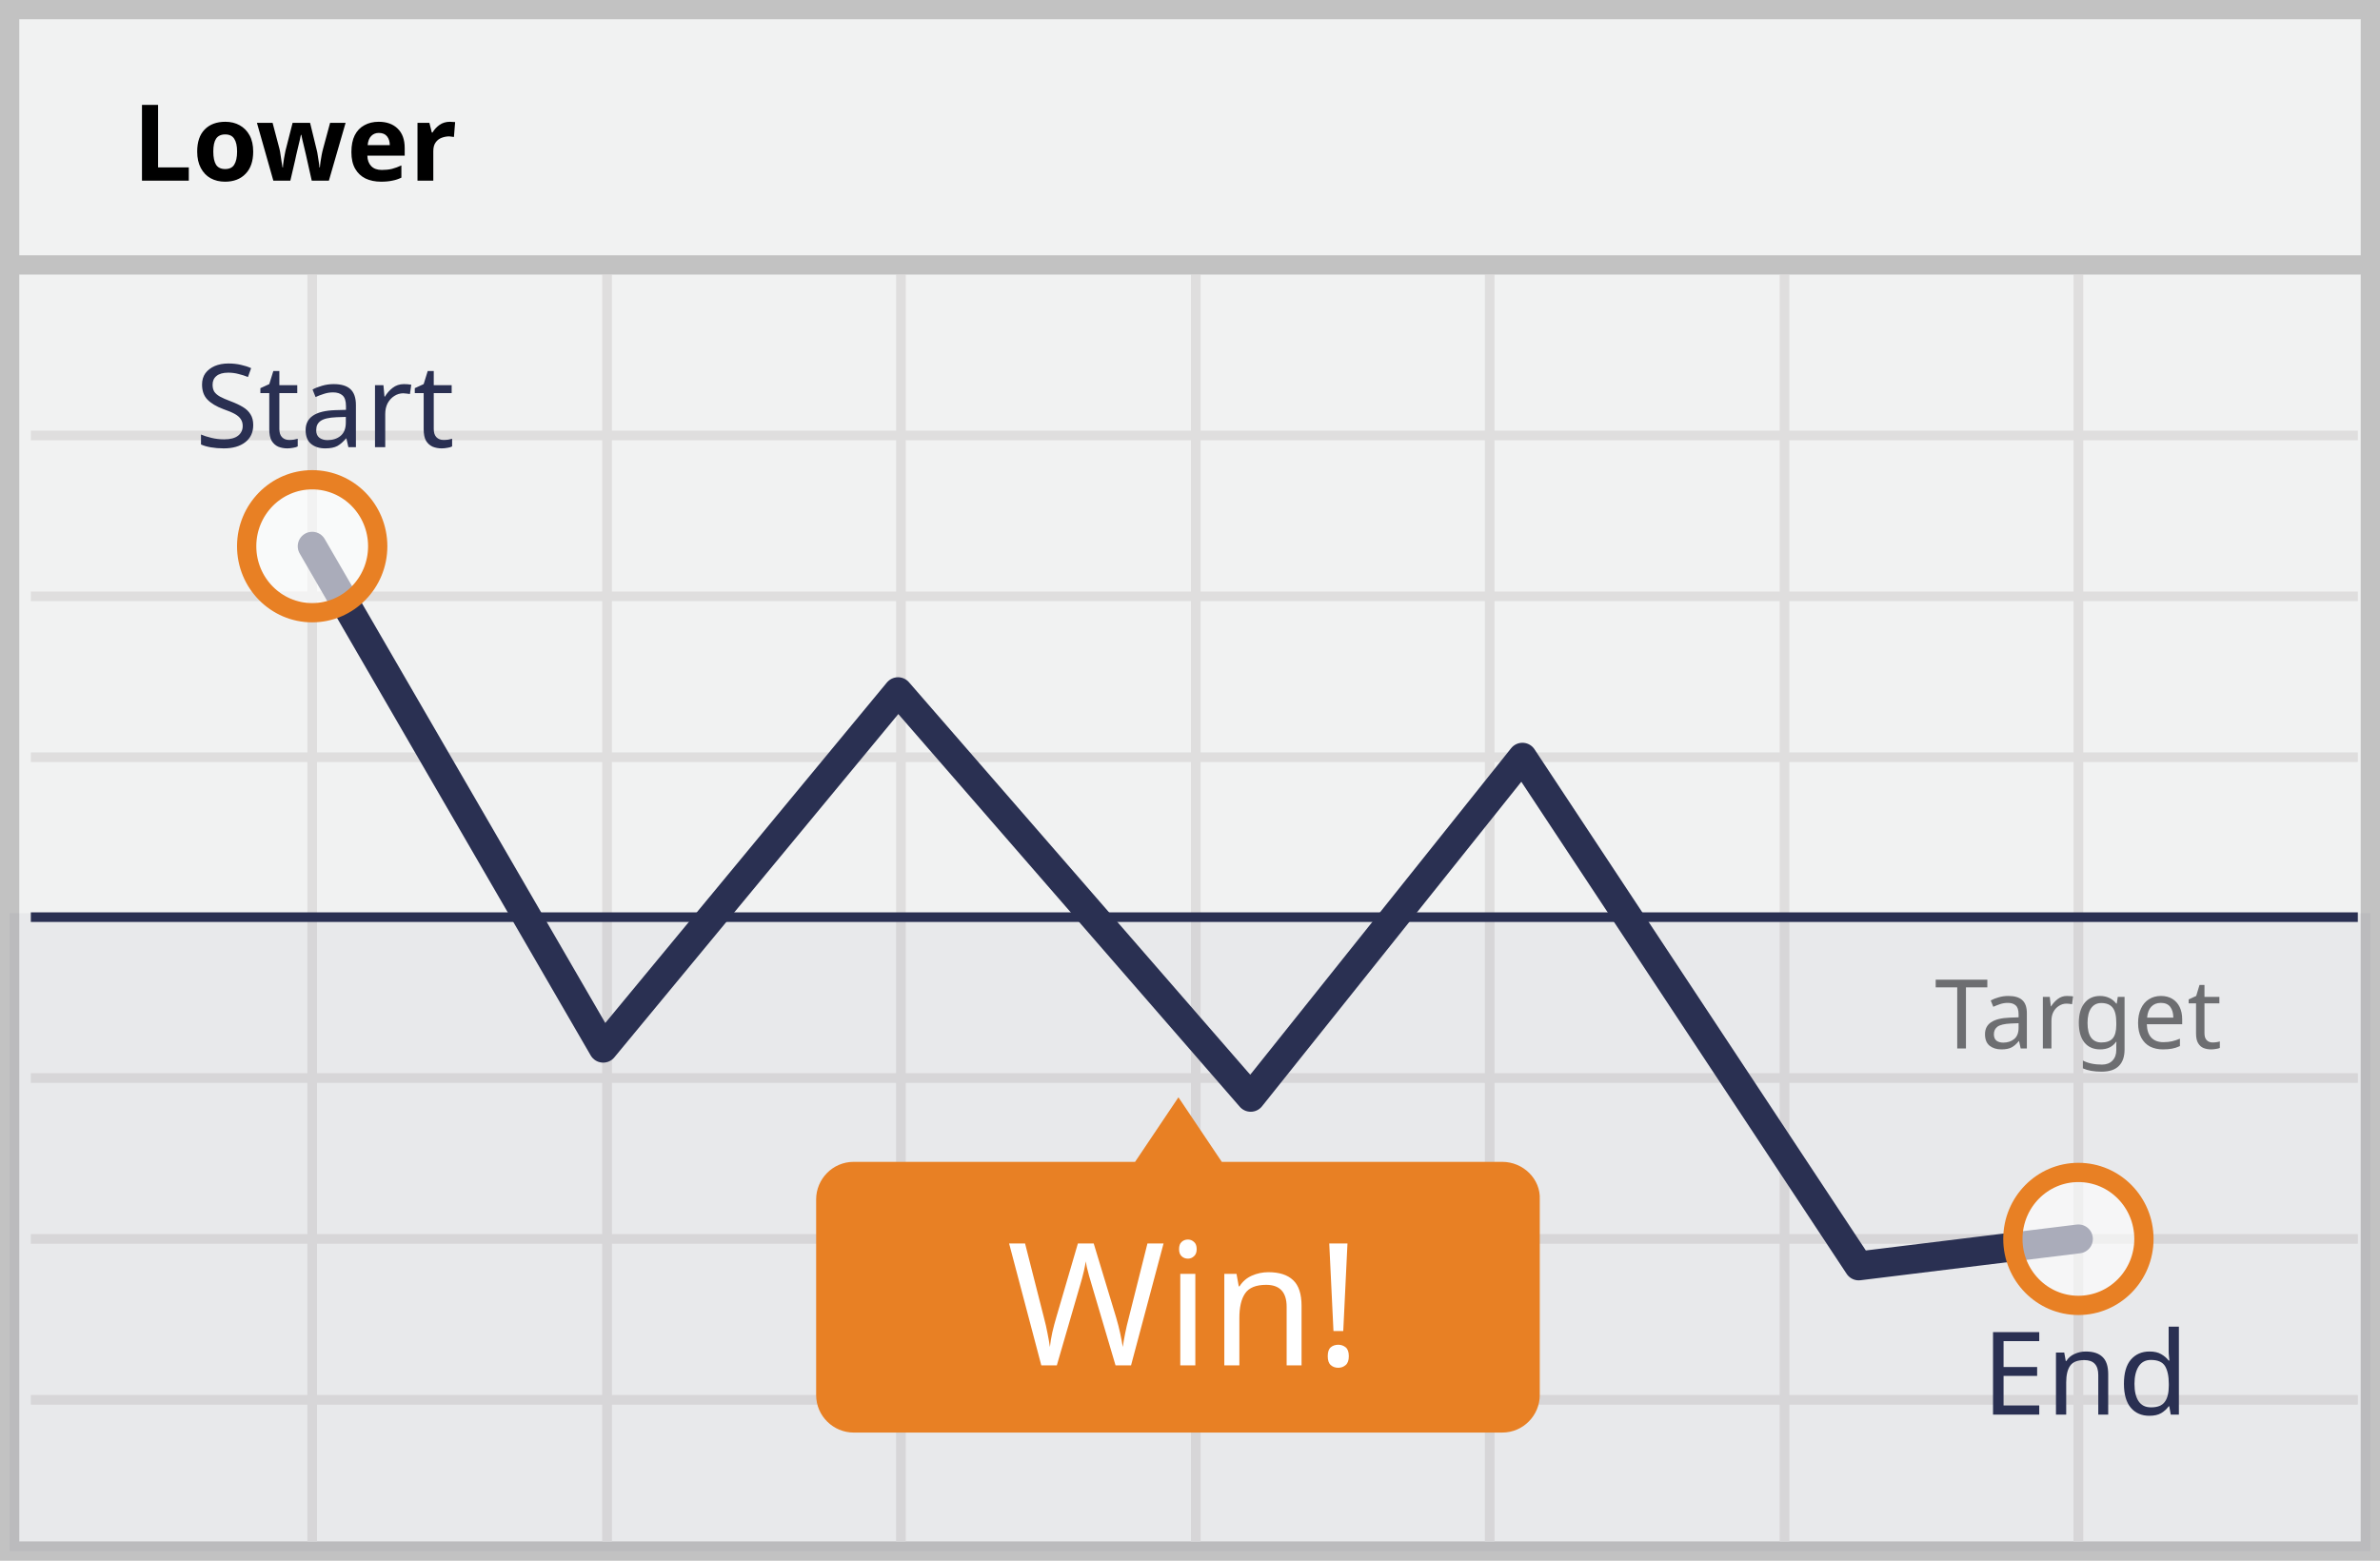
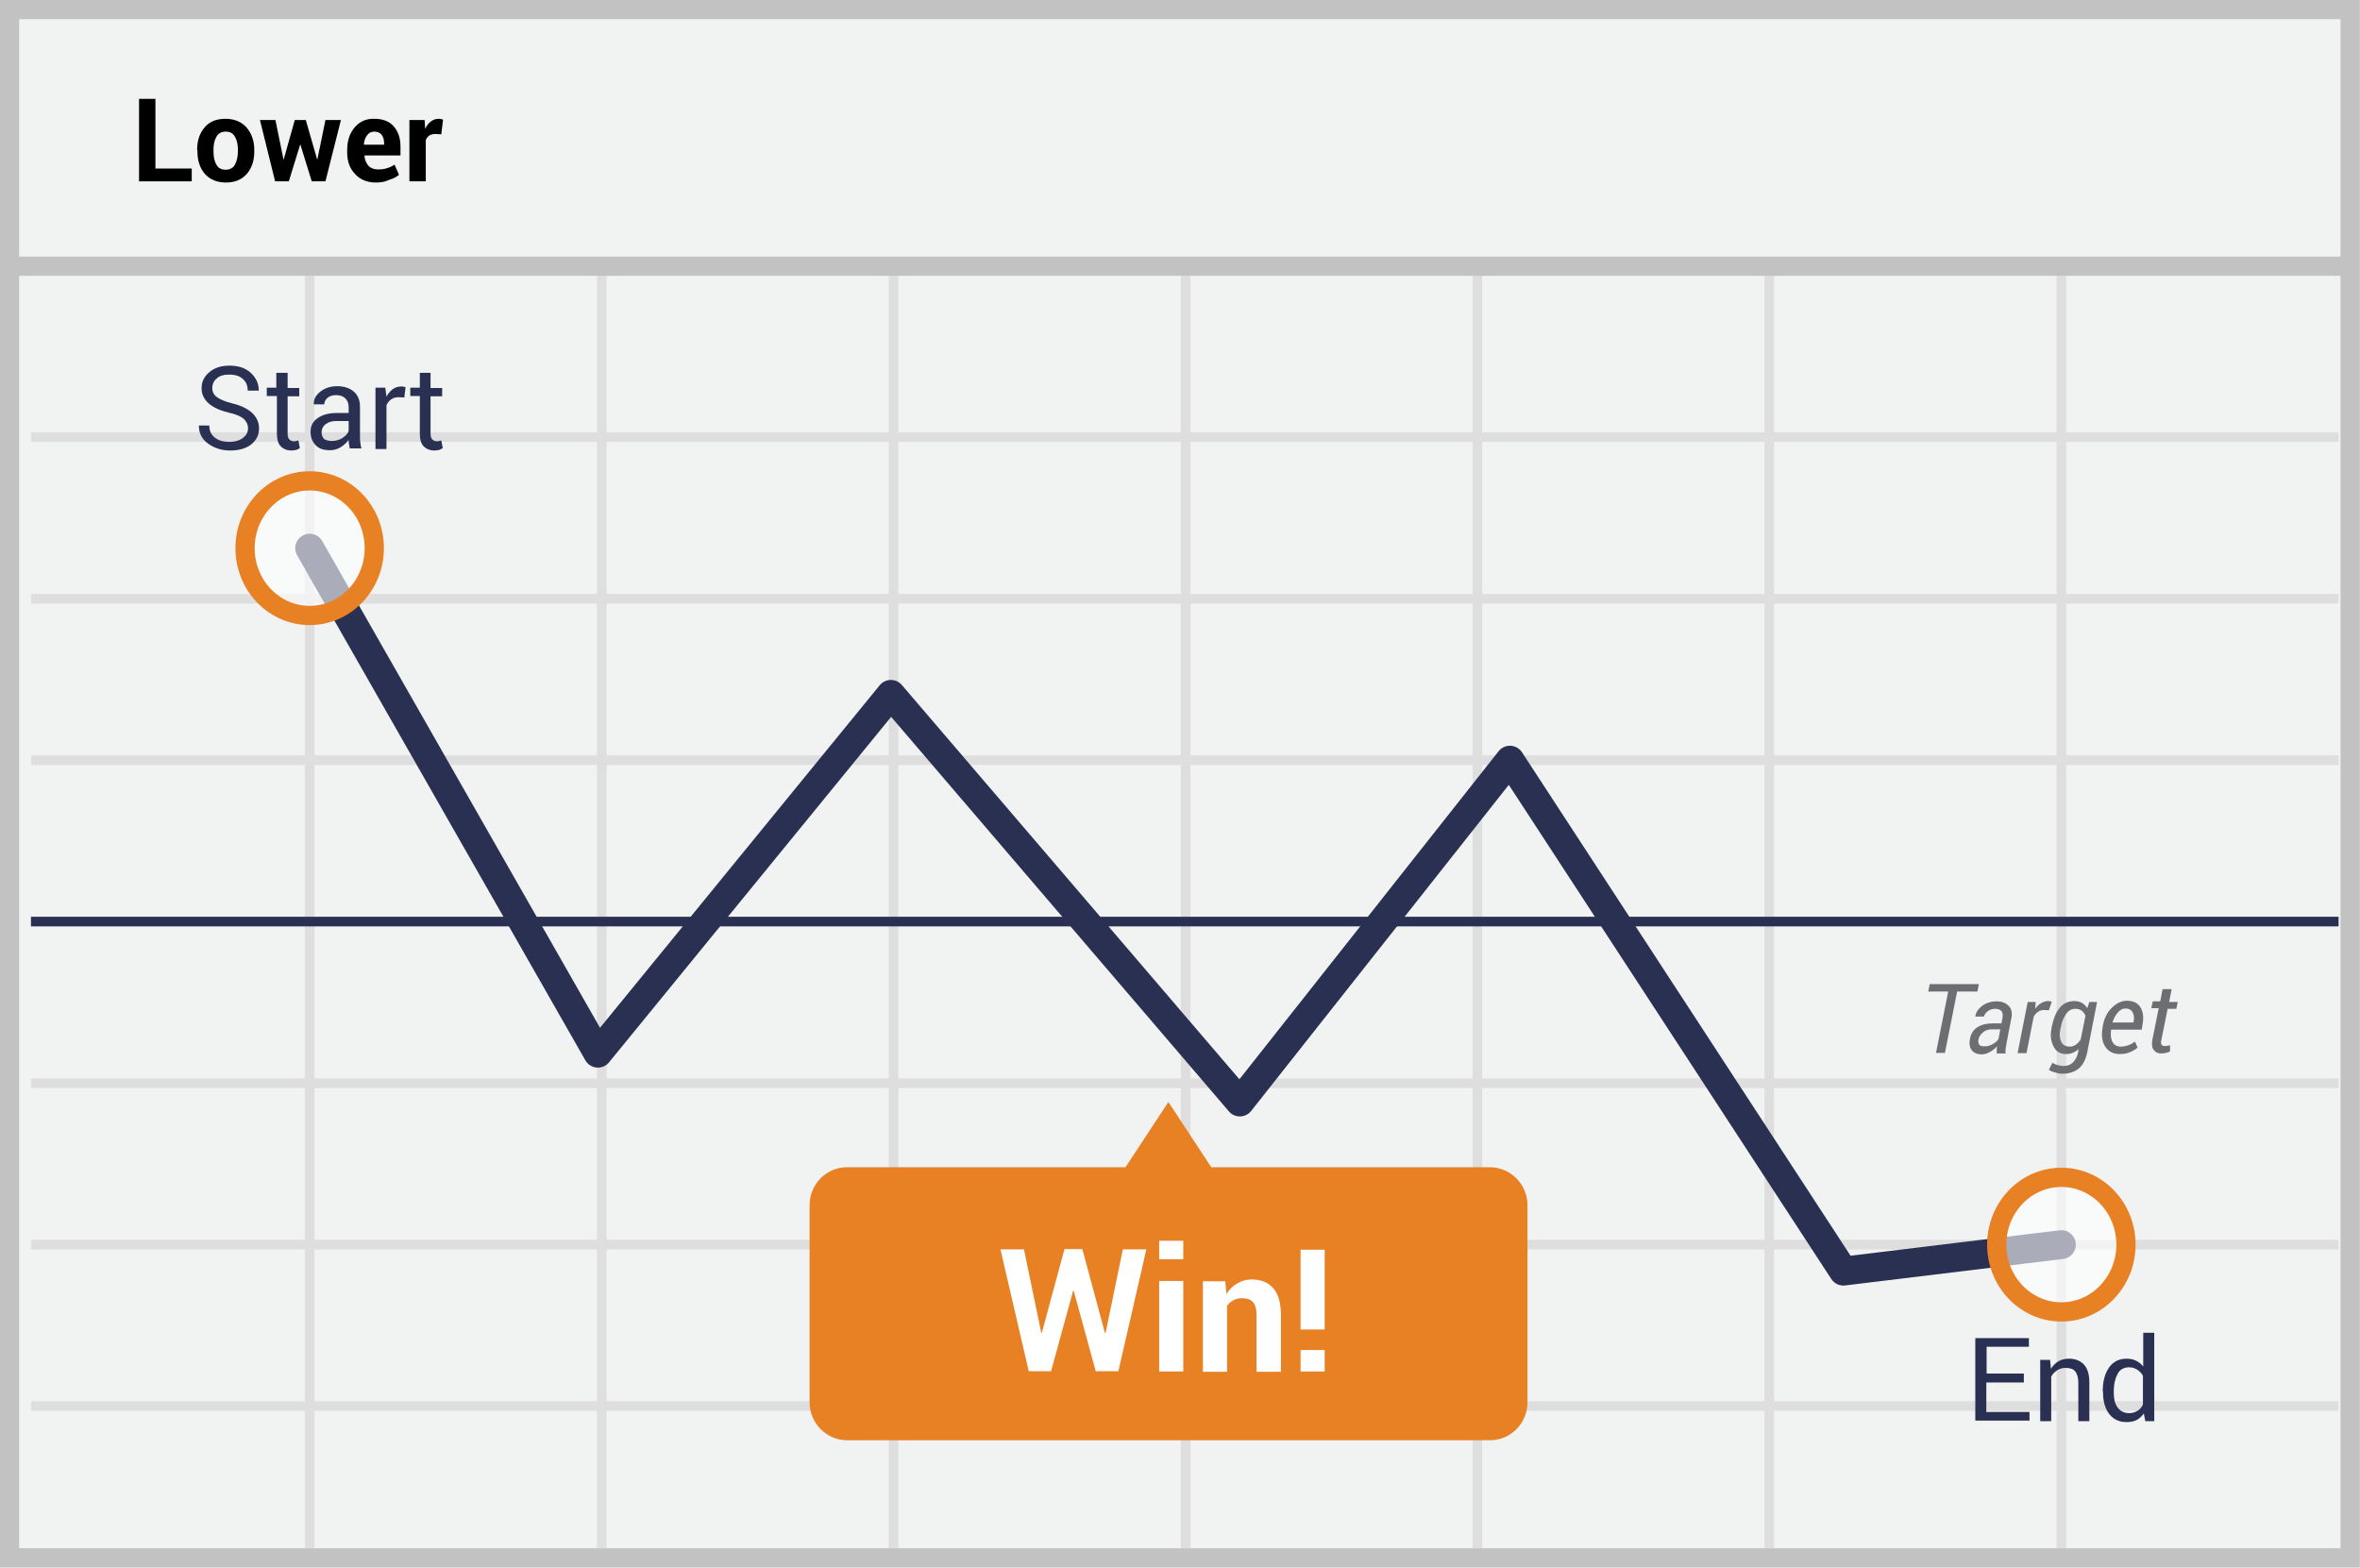
- <svg xmlns="http://www.w3.org/2000/svg" version="1.1" id="Layer_1" x="0px" y="0px" viewBox="0 0 247 162" style="enable-background:new 0 0 247 162;" xml:space="preserve">
+ <svg xmlns="http://www.w3.org/2000/svg" version="1.1" id="Layer_1" x="0px" y="0px" viewBox="0 0 79.26 52.65" style="enable-background:new 0 0 79.26 52.65;" xml:space="preserve">
  <style type="text/css">
- 	.st0{fill:#F1F2F2;stroke:#C2C2C2;stroke-width:2;stroke-miterlimit:10;}
- 	.st1{fill:none;stroke:#DFDEDE;stroke-miterlimit:10;}
- 	.st2{fill:none;stroke:#2A3052;stroke-linejoin:round;stroke-miterlimit:10;}
- 	.st3{opacity:5.000000e-02;fill:#2A3052;}
- 	.st4{font-family:'Roboto-Bold';}
- 	.st5{font-size:12px;}
- 	.st6{font-family:'Roboto-Regular';}
- 	.st7{font-size:11px; font-weight:bold;}
- 	.st8{fill:none;stroke:#2A3052;stroke-width:3;stroke-linecap:round;stroke-linejoin:round;stroke-miterlimit:10;}
- 	.st9{fill:#2A3052;}
- 	.st10{fill:#E88024;}
- 	.st11{fill:#6D6E71;}
- 	.st12{font-family:'Roboto-Italic';}
- 	.st13{font-size:10px;}
- 	.st14{fill:#FFFFFF;}
- 	.st15{font-size:17.723px;}
- 	.st16{opacity:0.6;}
- 	.st17{fill:none;stroke:#E88024;stroke-width:2;stroke-miterlimit:10;}
+ 	.st0{fill:#F1F2F2;stroke:#C2C2C2;stroke-width:0.646;stroke-miterlimit:10;}
+ 	.st1{fill:none;stroke:#DFDEDE;stroke-width:0.323;stroke-miterlimit:10;}
+ 	.st2{fill:none;stroke:#2A3052;stroke-width:0.323;stroke-linejoin:round;stroke-miterlimit:10;}
+ 	.st3{fill:none;stroke:#2A3052;stroke-width:0.969;stroke-linecap:round;stroke-linejoin:round;stroke-miterlimit:10;}
+ 	.st4{fill:#2A3052;}
+ 	.st5{fill:#E88024;}
+ 	.st6{fill:#6D6E71;}
+ 	.st7{fill:#FFFFFF;}
+ 	.st8{opacity:0.6;}
+ 	.st9{fill:none;stroke:#E88024;stroke-width:0.646;stroke-miterlimit:10;}
</style>
  <g>
-     <rect x="1" y="1" class="st0" width="245" height="160" />
+     <rect x="0.32" y="0.32" class="st0" width="78.61" height="52" />
    <g>
-       <line class="st1" x1="3.2" y1="45.2" x2="244.7" y2="45.2" />
-       <line class="st1" x1="3.2" y1="61.9" x2="244.7" y2="61.9" />
-       <line class="st1" x1="3.2" y1="78.6" x2="244.7" y2="78.6" />
-       <line class="st1" x1="3.2" y1="111.9" x2="244.7" y2="111.9" />
-       <line class="st1" x1="3.2" y1="128.6" x2="244.7" y2="128.6" />
-       <line class="st1" x1="3.2" y1="145.3" x2="244.7" y2="145.3" />
-       <line class="st1" x1="32.4" y1="28.5" x2="32.4" y2="160" />
-       <line class="st1" x1="63" y1="28.5" x2="63" y2="160" />
-       <line class="st1" x1="93.5" y1="28.5" x2="93.5" y2="160" />
-       <line class="st1" x1="124.1" y1="28.5" x2="124.1" y2="160" />
-       <line class="st1" x1="154.6" y1="28.5" x2="154.6" y2="160" />
-       <line class="st1" x1="185.2" y1="28.5" x2="185.2" y2="160" />
-       <line class="st1" x1="215.7" y1="28.5" x2="215.7" y2="160" />
-       <line class="st2" x1="3.2" y1="95.2" x2="244.7" y2="95.2" />
+       <line class="st1" x1="1.04" y1="14.68" x2="78.54" y2="14.68" />
+       <line class="st1" x1="1.04" y1="20.11" x2="78.54" y2="20.11" />
+       <line class="st1" x1="1.04" y1="25.53" x2="78.54" y2="25.53" />
+       <line class="st1" x1="1.04" y1="36.38" x2="78.54" y2="36.38" />
+       <line class="st1" x1="1.04" y1="41.8" x2="78.54" y2="41.8" />
+       <line class="st1" x1="1.04" y1="47.22" x2="78.54" y2="47.22" />
+       <line class="st1" x1="10.4" y1="9.26" x2="10.4" y2="52" />
+       <line class="st1" x1="20.21" y1="9.26" x2="20.21" y2="52" />
+       <line class="st1" x1="30.01" y1="9.26" x2="30.01" y2="52" />
+       <line class="st1" x1="39.82" y1="9.26" x2="39.82" y2="52" />
+       <line class="st1" x1="49.62" y1="9.26" x2="49.62" y2="52" />
+       <line class="st1" x1="59.42" y1="9.26" x2="59.42" y2="52" />
+       <line class="st1" x1="69.23" y1="9.26" x2="69.23" y2="52" />
+       <line class="st2" x1="1.04" y1="30.95" x2="78.54" y2="30.95" />
    </g>
-     <rect x="1" y="94.8" class="st3" width="245" height="66.2" />
-     <line class="st0" x1="1.5" y1="27.5" x2="246.5" y2="27.5" />
-     <text transform="matrix(1 0 0 1 13.75 18.75)" class="st6 st7">Lower</text>
-     <polyline class="st8" points="32.4,56.7 62.6,108.8 93.2,71.8 129.8,113.9 158,78.6 192.9,131.4 215.7,128.6  " />
-     <text transform="matrix(1 0 0 1 20.25 46.417)" class="st9 st6 st5">Start</text>
-     <text transform="matrix(1 0 0 1 205.6835 146.8333)" class="st9 st6 st5">End</text>
-     <path class="st10" d="M155.9,120.6h-29.1l-4.5-6.7l-4.5,6.7H88.6c-2.2,0-3.9,1.8-3.9,3.9v20.3c0,2.2,1.8,3.9,3.9,3.9h67.3   c2.2,0,3.9-1.8,3.9-3.9v-20.3C159.9,122.4,158.1,120.6,155.9,120.6z" />
+     <line class="st0" x1="0.48" y1="8.94" x2="79.1" y2="8.94" />
    <g>
-       <text transform="matrix(1 0 0 1 200.7959 108.8332)" class="st11 st12 st13">Target</text>
+       <path d="M5.22,5.66h1.22v0.43H4.67V3.32h0.55V5.66z" />
+       <path d="M6.62,5.04c0-0.31,0.08-0.56,0.25-0.76c0.17-0.2,0.4-0.29,0.7-0.29c0.3,0,0.54,0.1,0.71,0.29    c0.17,0.2,0.26,0.45,0.26,0.76v0.04c0,0.31-0.08,0.56-0.25,0.76c-0.17,0.19-0.4,0.29-0.7,0.29c-0.3,0-0.54-0.1-0.71-0.29    c-0.17-0.2-0.25-0.45-0.25-0.76V5.04z M7.17,5.08c0,0.19,0.03,0.34,0.1,0.45C7.33,5.65,7.44,5.7,7.58,5.7    c0.14,0,0.25-0.06,0.31-0.17s0.1-0.26,0.1-0.45V5.04c0-0.18-0.03-0.33-0.1-0.45S7.72,4.42,7.58,4.42c-0.14,0-0.25,0.06-0.31,0.17    c-0.07,0.12-0.1,0.26-0.1,0.45V5.08z" />
+       <path d="M10.65,5.35h0.01l0.27-1.32h0.52l-0.52,2.06h-0.46l-0.38-1.23h-0.01L9.7,6.09H9.24L8.73,4.03h0.52l0.27,1.32h0.01    L9.9,4.03h0.37L10.65,5.35z" />
+       <path d="M12.62,6.13c-0.29,0-0.53-0.1-0.7-0.29c-0.18-0.19-0.26-0.43-0.26-0.72V5.04c0-0.31,0.08-0.56,0.25-0.76    c0.17-0.2,0.39-0.3,0.67-0.29c0.27,0,0.49,0.08,0.64,0.25c0.15,0.17,0.23,0.39,0.23,0.68v0.3h-1.21l0,0.01    c0.01,0.14,0.06,0.25,0.13,0.33c0.08,0.09,0.19,0.13,0.32,0.13c0.12,0,0.22-0.01,0.3-0.04c0.08-0.02,0.17-0.06,0.26-0.12    l0.15,0.34c-0.08,0.07-0.19,0.13-0.33,0.17C12.93,6.11,12.78,6.13,12.62,6.13z M12.57,4.42c-0.1,0-0.18,0.04-0.24,0.12    c-0.06,0.08-0.1,0.18-0.11,0.31l0.01,0.01h0.67V4.81c0-0.12-0.03-0.21-0.08-0.28S12.68,4.42,12.57,4.42z" />
+       <path d="M14.82,4.51l-0.2-0.01c-0.08,0-0.15,0.02-0.2,0.05S14.33,4.64,14.3,4.7v1.39h-0.55V4.03h0.51l0.02,0.3    c0.05-0.11,0.11-0.19,0.19-0.25c0.08-0.06,0.16-0.09,0.26-0.09c0.03,0,0.05,0,0.08,0.01c0.02,0,0.05,0.01,0.07,0.02L14.82,4.51z" />
+     </g>
+     <polyline class="st3" points="10.4,18.41 20.08,35.37 29.92,23.32 41.64,37.01 50.71,25.53 61.91,42.69 69.23,41.8  " />
+     <g>
+       <path class="st4" d="M8.33,14.39c0-0.13-0.05-0.23-0.14-0.32c-0.09-0.08-0.26-0.16-0.5-0.21c-0.29-0.07-0.52-0.17-0.68-0.31    c-0.16-0.14-0.24-0.31-0.24-0.51c0-0.22,0.09-0.4,0.26-0.54c0.17-0.15,0.4-0.22,0.68-0.22c0.3,0,0.54,0.08,0.72,0.25    c0.18,0.17,0.26,0.36,0.26,0.58l0,0.01H8.32c0-0.16-0.05-0.29-0.16-0.39s-0.26-0.15-0.46-0.15c-0.18,0-0.33,0.04-0.42,0.13    c-0.1,0.08-0.15,0.19-0.15,0.33c0,0.12,0.05,0.22,0.16,0.3c0.11,0.08,0.28,0.15,0.52,0.21c0.29,0.07,0.51,0.18,0.66,0.32    s0.23,0.32,0.23,0.52c0,0.22-0.09,0.4-0.27,0.54c-0.18,0.14-0.42,0.2-0.71,0.2c-0.27,0-0.52-0.08-0.73-0.23s-0.31-0.35-0.31-0.6    l0-0.01h0.35c0,0.18,0.06,0.31,0.19,0.41s0.29,0.14,0.48,0.14c0.19,0,0.33-0.04,0.44-0.12C8.27,14.63,8.33,14.52,8.33,14.39z" />
+       <path class="st4" d="M9.66,12.53v0.5h0.39v0.28H9.66v1.25c0,0.1,0.02,0.16,0.06,0.2c0.04,0.04,0.09,0.06,0.16,0.06    c0.02,0,0.04,0,0.07-0.01s0.05-0.01,0.07-0.02l0.05,0.26c-0.03,0.02-0.07,0.04-0.12,0.06c-0.05,0.01-0.11,0.02-0.16,0.02    c-0.15,0-0.27-0.05-0.36-0.14c-0.09-0.09-0.13-0.24-0.13-0.43V13.3H8.96v-0.28h0.32v-0.5H9.66z" />
+       <path class="st4" d="M11.75,15.08c-0.01-0.06-0.02-0.12-0.03-0.17c-0.01-0.05-0.01-0.09-0.01-0.14c-0.07,0.1-0.16,0.18-0.27,0.25    c-0.11,0.07-0.23,0.1-0.36,0.1c-0.21,0-0.37-0.05-0.48-0.17c-0.11-0.11-0.17-0.26-0.17-0.45c0-0.2,0.08-0.35,0.24-0.46    c0.16-0.11,0.37-0.17,0.64-0.17h0.4v-0.2c0-0.12-0.04-0.22-0.11-0.29c-0.07-0.07-0.18-0.11-0.31-0.11c-0.12,0-0.22,0.03-0.29,0.09    c-0.07,0.06-0.11,0.14-0.11,0.22h-0.35l0-0.01c-0.01-0.15,0.06-0.29,0.21-0.41c0.15-0.12,0.34-0.19,0.57-0.19    c0.23,0,0.42,0.06,0.56,0.18c0.14,0.12,0.21,0.29,0.21,0.51v0.99c0,0.07,0,0.14,0.01,0.21c0.01,0.07,0.02,0.14,0.04,0.2H11.75z     M11.14,14.81c0.13,0,0.25-0.03,0.36-0.1c0.11-0.07,0.18-0.15,0.21-0.24v-0.33h-0.42c-0.15,0-0.27,0.04-0.36,0.11    s-0.13,0.17-0.13,0.27c0,0.09,0.03,0.16,0.08,0.22C10.94,14.78,11.03,14.81,11.14,14.81z" />
+       <path class="st4" d="M13.58,13.35l-0.19-0.01c-0.1,0-0.18,0.02-0.25,0.07c-0.07,0.05-0.12,0.11-0.16,0.2v1.47h-0.37v-2.06h0.33    l0.04,0.3c0.06-0.11,0.13-0.19,0.21-0.25c0.08-0.06,0.18-0.09,0.29-0.09c0.03,0,0.05,0,0.08,0.01c0.02,0,0.05,0.01,0.06,0.01    L13.58,13.35z" />
+       <path class="st4" d="M14.46,12.53v0.5h0.39v0.28h-0.39v1.25c0,0.1,0.02,0.16,0.06,0.2c0.04,0.04,0.09,0.06,0.16,0.06    c0.02,0,0.04,0,0.07-0.01s0.05-0.01,0.07-0.02l0.05,0.26c-0.03,0.02-0.07,0.04-0.12,0.06c-0.05,0.01-0.11,0.02-0.16,0.02    c-0.15,0-0.27-0.05-0.36-0.14c-0.09-0.09-0.13-0.24-0.13-0.43V13.3h-0.32v-0.28h0.32v-0.5H14.46z" />
    </g>
    <g>
-       <text transform="matrix(1 0 0 1 104.5065 141.7256)" class="st14 st4 st15">Win!</text>
+       <path class="st4" d="M67.96,46.43h-1.25v0.99h1.45v0.29h-1.82v-2.77h1.8v0.29h-1.42v0.9h1.25V46.43z" />
+       <path class="st4" d="M68.85,45.66l0.03,0.31c0.07-0.11,0.15-0.19,0.25-0.25c0.1-0.06,0.22-0.09,0.35-0.09    c0.22,0,0.39,0.07,0.51,0.2c0.12,0.13,0.18,0.33,0.18,0.6v1.3H69.8v-1.29c0-0.18-0.04-0.31-0.11-0.39s-0.18-0.11-0.32-0.11    c-0.11,0-0.2,0.03-0.28,0.08c-0.08,0.05-0.15,0.12-0.2,0.21v1.5h-0.37v-2.06H68.85z" />
+       <path class="st4" d="M70.62,46.73c0-0.33,0.07-0.6,0.21-0.8c0.14-0.2,0.34-0.3,0.59-0.3c0.12,0,0.22,0.02,0.32,0.07    c0.09,0.04,0.17,0.11,0.24,0.19v-1.13h0.37v2.97h-0.3L72,47.47c-0.07,0.1-0.15,0.17-0.24,0.22c-0.1,0.05-0.21,0.07-0.34,0.07    c-0.25,0-0.44-0.09-0.58-0.27c-0.14-0.18-0.21-0.42-0.21-0.72V46.73z M70.99,46.77c0,0.21,0.04,0.38,0.13,0.5s0.21,0.19,0.39,0.19    c0.11,0,0.2-0.03,0.28-0.08s0.14-0.12,0.18-0.21V46.2c-0.05-0.08-0.11-0.15-0.19-0.2c-0.08-0.05-0.17-0.08-0.27-0.08    c-0.18,0-0.31,0.07-0.39,0.22s-0.13,0.34-0.13,0.58V46.77z" />
    </g>
+     <path class="st5" d="M50.03,39.2h-9.35l-1.44-2.19l-1.44,2.19h-9.35c-0.7,0-1.26,0.57-1.26,1.28v6.61c0,0.71,0.57,1.28,1.26,1.28   h21.59c0.7,0,1.26-0.57,1.26-1.28v-6.61C51.3,39.77,50.73,39.2,50.03,39.2z" />
    <g>
-       <g class="st16">
-         <ellipse class="st14" cx="215.7" cy="128.6" rx="6.8" ry="6.9" />
-       </g>
      <g>
-         <ellipse class="st17" cx="215.7" cy="128.6" rx="6.8" ry="6.9" />
+         <path class="st6" d="M66.41,33.3h-0.68l-0.41,2.06h-0.3l0.41-2.06h-0.67l0.05-0.25h1.65L66.41,33.3z" />
+         <path class="st6" d="M67.06,35.37c0-0.05,0-0.09,0-0.13c0-0.03,0.01-0.07,0.01-0.1c-0.07,0.08-0.15,0.14-0.24,0.19     c-0.09,0.05-0.18,0.08-0.27,0.08c-0.15,0-0.27-0.05-0.34-0.14s-0.09-0.22-0.06-0.38c0.03-0.17,0.12-0.31,0.25-0.39     c0.14-0.09,0.31-0.13,0.52-0.13h0.29l0.03-0.17c0.02-0.11,0.01-0.19-0.03-0.24c-0.04-0.05-0.12-0.08-0.22-0.08     c-0.09,0-0.17,0.03-0.24,0.08c-0.07,0.05-0.11,0.11-0.13,0.18h-0.29l0-0.01c0.02-0.13,0.1-0.25,0.23-0.35     c0.14-0.1,0.3-0.15,0.49-0.15c0.17,0,0.3,0.05,0.4,0.15c0.1,0.1,0.13,0.24,0.09,0.42l-0.16,0.83c-0.01,0.06-0.02,0.12-0.03,0.18     c-0.01,0.06-0.01,0.11,0,0.17H67.06z M66.66,35.14c0.08,0,0.17-0.02,0.26-0.07c0.09-0.05,0.16-0.11,0.2-0.18l0.06-0.32h-0.3     c-0.1,0-0.2,0.03-0.28,0.1s-0.13,0.14-0.15,0.22c-0.02,0.08-0.01,0.14,0.02,0.19S66.57,35.14,66.66,35.14z" />
+         <path class="st6" d="M68.81,33.93l-0.17-0.01c-0.07,0-0.13,0.02-0.19,0.06c-0.06,0.04-0.11,0.09-0.15,0.17l-0.24,1.22h-0.3     l0.34-1.72h0.27l-0.02,0.23c0.06-0.08,0.12-0.15,0.2-0.19c0.07-0.04,0.15-0.07,0.24-0.07c0.02,0,0.04,0,0.07,0.01     s0.04,0.01,0.05,0.01L68.81,33.93z" />
+         <path class="st6" d="M68.9,34.51c0.06-0.29,0.15-0.52,0.28-0.67s0.29-0.22,0.49-0.22c0.09,0,0.18,0.02,0.25,0.06     c0.07,0.04,0.13,0.1,0.18,0.18l0.07-0.21h0.26l-0.33,1.69c-0.05,0.24-0.14,0.42-0.28,0.54c-0.14,0.12-0.33,0.18-0.55,0.18     c-0.07,0-0.15-0.01-0.24-0.04c-0.09-0.02-0.16-0.05-0.22-0.09l0.12-0.24c0.04,0.03,0.1,0.06,0.17,0.08     c0.07,0.02,0.14,0.03,0.21,0.03c0.13,0,0.23-0.04,0.31-0.12c0.08-0.08,0.14-0.19,0.17-0.33l0.02-0.12     c-0.06,0.06-0.13,0.1-0.2,0.13c-0.07,0.03-0.15,0.04-0.23,0.04c-0.18,0-0.32-0.08-0.41-0.25c-0.09-0.17-0.12-0.37-0.07-0.61     L68.9,34.51z M69.2,34.54c-0.04,0.18-0.03,0.33,0.02,0.44c0.05,0.11,0.15,0.17,0.29,0.17c0.07,0,0.14-0.02,0.2-0.06     s0.12-0.1,0.17-0.18l0.16-0.8c-0.03-0.07-0.07-0.12-0.13-0.17c-0.06-0.04-0.12-0.06-0.21-0.06c-0.13,0-0.23,0.06-0.31,0.17     c-0.08,0.12-0.15,0.27-0.18,0.46L69.2,34.54z" />
+         <path class="st6" d="M71.19,35.4c-0.21,0-0.37-0.08-0.48-0.24c-0.11-0.16-0.14-0.37-0.1-0.62l0.01-0.07     c0.04-0.25,0.14-0.46,0.3-0.62c0.16-0.16,0.33-0.24,0.51-0.24c0.21,0,0.36,0.07,0.45,0.21c0.09,0.14,0.12,0.33,0.08,0.56     l-0.03,0.2H70.9c-0.02,0.17-0.01,0.31,0.05,0.42c0.06,0.1,0.15,0.15,0.28,0.15c0.09,0,0.18-0.02,0.26-0.05     c0.08-0.03,0.15-0.07,0.21-0.12l0.09,0.2c-0.06,0.06-0.15,0.11-0.24,0.15C71.44,35.38,71.32,35.4,71.19,35.4z M71.38,33.87     c-0.09,0-0.17,0.04-0.25,0.13s-0.14,0.2-0.18,0.33l0,0.01h0.7l0.01-0.04c0.02-0.13,0.01-0.23-0.04-0.31S71.5,33.87,71.38,33.87z" />
+         <path class="st6" d="M72.93,33.24l-0.08,0.41h0.29l-0.05,0.23H72.8l-0.21,1.04c-0.02,0.08-0.02,0.14,0.01,0.17     c0.02,0.03,0.06,0.04,0.11,0.04c0.02,0,0.05,0,0.09-0.01c0.03,0,0.06-0.01,0.08-0.02l0,0.21c-0.03,0.02-0.07,0.03-0.13,0.05     c-0.06,0.01-0.11,0.02-0.17,0.02c-0.11,0-0.19-0.04-0.25-0.12s-0.07-0.2-0.04-0.36l0.21-1.04h-0.25l0.05-0.23h0.25l0.08-0.41     H72.93z" />
      </g>
    </g>
    <g>
-       <g class="st16">
-         <ellipse class="st14" cx="32.4" cy="56.7" rx="6.8" ry="6.9" />
+       <g>
+         <path class="st7" d="M37.11,44.77h0.02l0.58-2.81h0.79l-0.94,4.09H36.8l-0.74-2.7h-0.02l-0.74,2.7h-0.75l-0.95-4.09h0.79     l0.58,2.8l0.02,0l0.76-2.81h0.6L37.11,44.77z" />
+         <path class="st7" d="M39.74,42.29h-0.81v-0.62h0.81V42.29z M39.74,46.06h-0.81v-3.04h0.81V46.06z" />
+         <path class="st7" d="M41.15,43.02l0.04,0.44c0.1-0.16,0.22-0.28,0.37-0.36c0.15-0.09,0.31-0.13,0.49-0.13     c0.3,0,0.54,0.1,0.71,0.29s0.26,0.5,0.26,0.91v1.9H42.2v-1.9c0-0.21-0.04-0.35-0.12-0.44c-0.08-0.09-0.2-0.13-0.37-0.13     c-0.11,0-0.2,0.02-0.29,0.07s-0.16,0.11-0.21,0.19v2.21h-0.81v-3.04H41.15z" />
+         <path class="st7" d="M44.49,44.65h-0.81v-2.68h0.81V44.65z M44.49,46.06h-0.81v-0.72h0.81V46.06z" />
+       </g>
+     </g>
+     <g>
+       <g class="st8">
+         <ellipse class="st7" cx="69.23" cy="41.8" rx="2.17" ry="2.26" />
      </g>
      <g>
-         <ellipse class="st17" cx="32.4" cy="56.7" rx="6.8" ry="6.9" />
+         <ellipse class="st9" cx="69.23" cy="41.8" rx="2.17" ry="2.26" />
+       </g>
+     </g>
+     <g>
+       <g class="st8">
+         <ellipse class="st7" cx="10.4" cy="18.41" rx="2.17" ry="2.26" />
+       </g>
+       <g>
+         <ellipse class="st9" cx="10.4" cy="18.41" rx="2.17" ry="2.26" />
      </g>
    </g>
  </g>
</svg>
